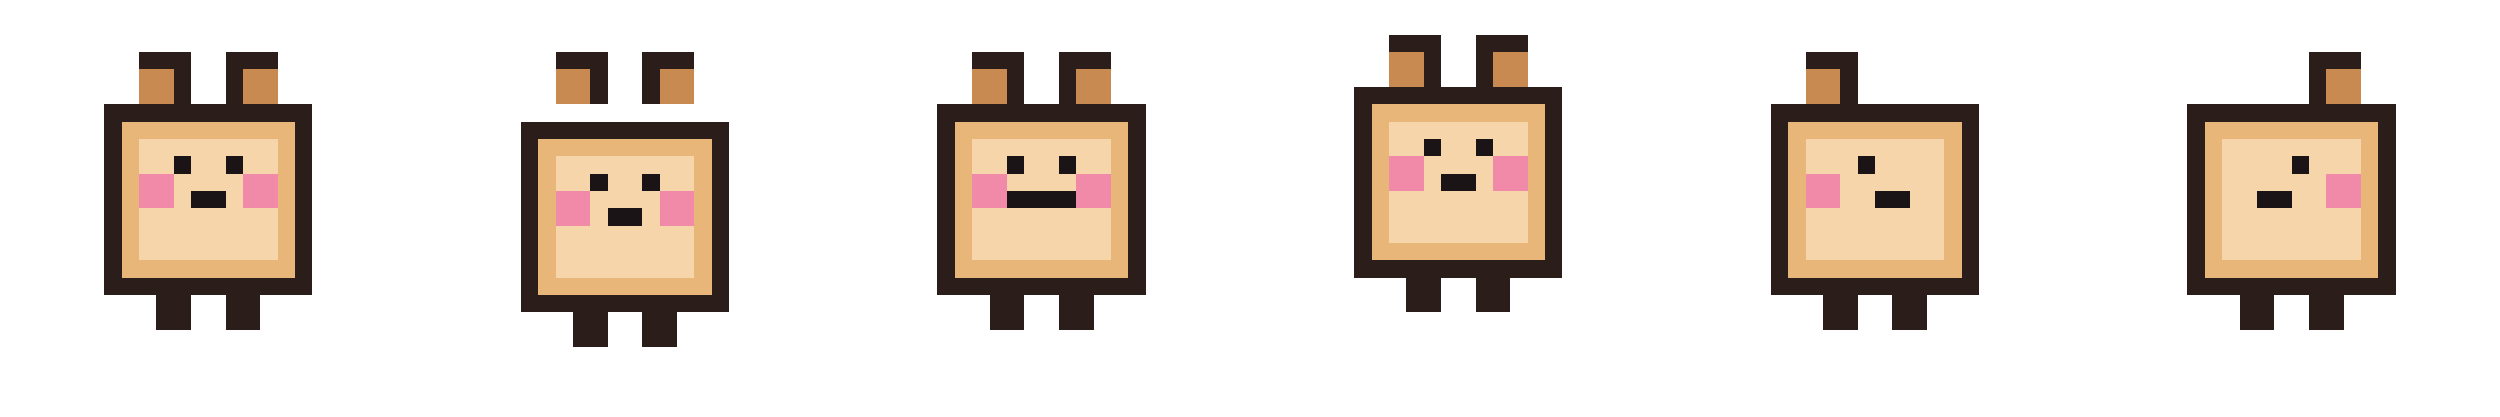
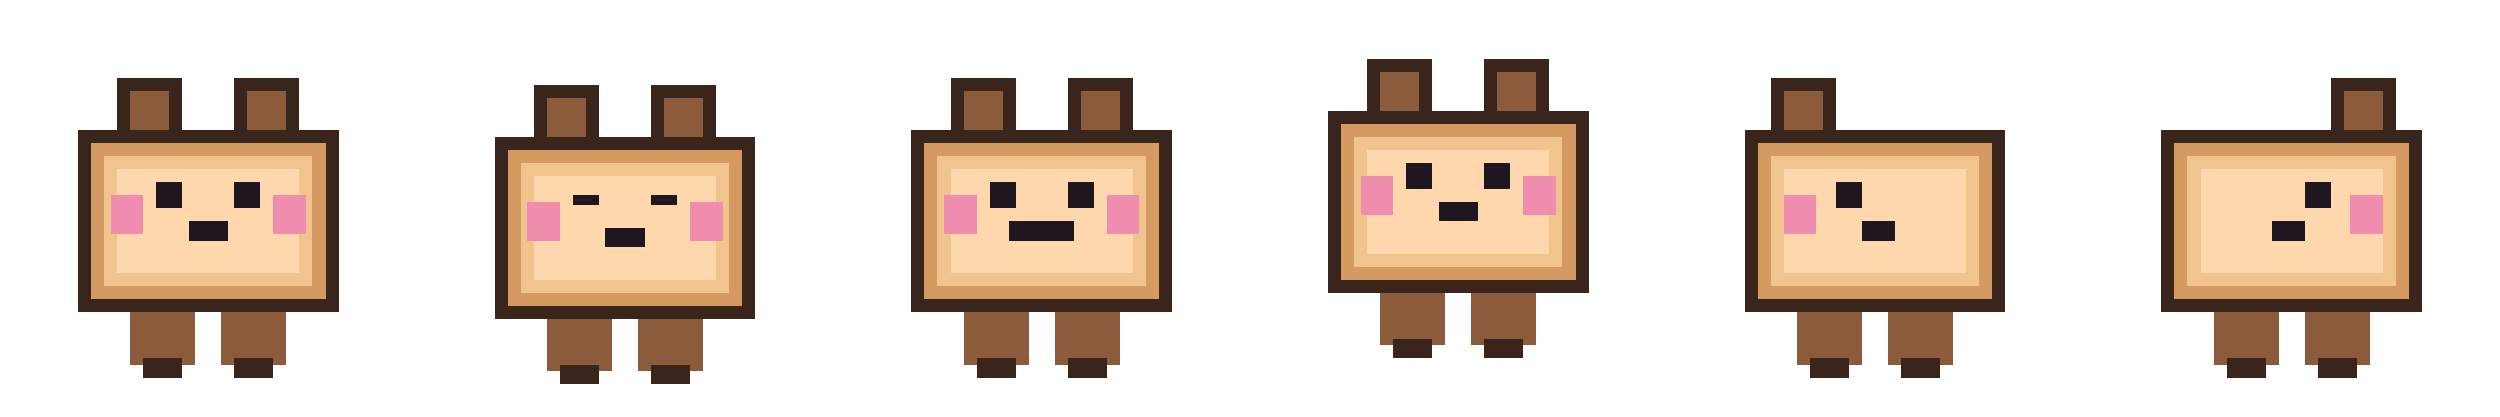
- <svg xmlns="http://www.w3.org/2000/svg" width="144" height="24" viewBox="0 0 144 24" shape-rendering="crispEdges">
+ <svg xmlns="http://www.w3.org/2000/svg" width="768" height="128" viewBox="0 0 768 128" shape-rendering="crispEdges">
  <defs>
    <style>
-       .o{fill:#2b1e1a}.b{fill:#c98a52}.m{fill:#e9b67a}.c{fill:#f6d5ab}.p{fill:#f08aa8}.e{fill:#1b1417}
+       .o{fill:#3a251d}.d{fill:#8b5b3b}.m{fill:#d59a62}.l{fill:#f2c48d}.c{fill:#ffd7ac}.p{fill:#f08cae}.e{fill:#1f1720}
    </style>
  </defs>
-   <g transform="translate(0 0)">
-     <rect x="8" y="3" width="3" height="3" class="o" />
-     <rect x="13" y="3" width="3" height="3" class="o" />
-     <rect x="8" y="4" width="2" height="2" class="b" />
-     <rect x="14" y="4" width="2" height="2" class="b" />
-     <rect x="6" y="6" width="12" height="11" class="o" />
-     <rect x="7" y="7" width="10" height="9" class="m" />
-     <rect x="8" y="8" width="8" height="7" class="c" />
-     <rect x="8" y="10" width="2" height="2" class="p" />
-     <rect x="14" y="10" width="2" height="2" class="p" />
-     <rect x="10" y="9" width="1" height="1" class="e" />
-     <rect x="13" y="9" width="1" height="1" class="e" />
-     <rect x="11" y="11" width="2" height="1" class="e" />
-     <rect x="9" y="17" width="2" height="2" class="o" />
-     <rect x="13" y="17" width="2" height="2" class="o" />
+   <rect width="768" height="128" fill="#0000" />
+   <g id="f1" transform="translate(0 0)">
+     <rect x="36" y="24" width="20" height="20" class="o" />
+     <rect x="72" y="24" width="20" height="20" class="o" />
+     <rect x="40" y="28" width="12" height="12" class="d" />
+     <rect x="76" y="28" width="12" height="12" class="d" />
+     <rect x="24" y="40" width="80" height="56" class="o" />
+     <rect x="28" y="44" width="72" height="48" class="m" />
+     <rect x="32" y="48" width="64" height="40" class="l" />
+     <rect x="36" y="52" width="56" height="32" class="c" />
+     <rect x="34" y="60" width="10" height="12" class="p" />
+     <rect x="84" y="60" width="10" height="12" class="p" />
+     <rect x="48" y="56" width="8" height="8" class="e" />
+     <rect x="72" y="56" width="8" height="8" class="e" />
+     <rect x="58" y="68" width="12" height="6" class="e" />
+     <rect x="40" y="96" width="20" height="16" class="d" />
+     <rect x="68" y="96" width="20" height="16" class="d" />
+     <rect x="44" y="110" width="12" height="6" class="o" />
+     <rect x="72" y="110" width="12" height="6" class="o" />
  </g>
-   <g transform="translate(24 0)">
-     <rect x="8" y="3" width="3" height="3" class="o" />
-     <rect x="13" y="3" width="3" height="3" class="o" />
-     <rect x="8" y="4" width="2" height="2" class="b" />
-     <rect x="14" y="4" width="2" height="2" class="b" />
-     <rect x="6" y="7" width="12" height="11" class="o" />
-     <rect x="7" y="8" width="10" height="9" class="m" />
-     <rect x="8" y="9" width="8" height="7" class="c" />
-     <rect x="8" y="11" width="2" height="2" class="p" />
-     <rect x="14" y="11" width="2" height="2" class="p" />
-     <rect x="10" y="10" width="1" height="1" class="e" />
-     <rect x="13" y="10" width="1" height="1" class="e" />
-     <rect x="11" y="12" width="2" height="1" class="e" />
-     <rect x="9" y="18" width="2" height="2" class="o" />
-     <rect x="13" y="18" width="2" height="2" class="o" />
+   <g id="f2" transform="translate(128 0)">
+     <rect x="36" y="26" width="20" height="20" class="o" />
+     <rect x="72" y="26" width="20" height="20" class="o" />
+     <rect x="40" y="30" width="12" height="12" class="d" />
+     <rect x="76" y="30" width="12" height="12" class="d" />
+     <rect x="24" y="42" width="80" height="56" class="o" />
+     <rect x="28" y="46" width="72" height="48" class="m" />
+     <rect x="32" y="50" width="64" height="40" class="l" />
+     <rect x="36" y="54" width="56" height="32" class="c" />
+     <rect x="34" y="62" width="10" height="12" class="p" />
+     <rect x="84" y="62" width="10" height="12" class="p" />
+     <rect x="48" y="60" width="8" height="3" class="e" />
+     <rect x="72" y="60" width="8" height="3" class="e" />
+     <rect x="58" y="70" width="12" height="6" class="e" />
+     <rect x="40" y="98" width="20" height="16" class="d" />
+     <rect x="68" y="98" width="20" height="16" class="d" />
+     <rect x="44" y="112" width="12" height="6" class="o" />
+     <rect x="72" y="112" width="12" height="6" class="o" />
  </g>
-   <g transform="translate(48 0)">
-     <rect x="8" y="3" width="3" height="3" class="o" />
-     <rect x="13" y="3" width="3" height="3" class="o" />
-     <rect x="8" y="4" width="2" height="2" class="b" />
-     <rect x="14" y="4" width="2" height="2" class="b" />
-     <rect x="6" y="6" width="12" height="11" class="o" />
-     <rect x="7" y="7" width="10" height="9" class="m" />
-     <rect x="8" y="8" width="8" height="7" class="c" />
-     <rect x="8" y="10" width="2" height="2" class="p" />
-     <rect x="14" y="10" width="2" height="2" class="p" />
-     <rect x="10" y="9" width="1" height="1" class="e" />
-     <rect x="13" y="9" width="1" height="1" class="e" />
-     <rect x="10" y="11" width="4" height="1" class="e" />
-     <rect x="9" y="17" width="2" height="2" class="o" />
-     <rect x="13" y="17" width="2" height="2" class="o" />
+   <g id="f3" transform="translate(256 0)">
+     <rect x="36" y="24" width="20" height="20" class="o" />
+     <rect x="72" y="24" width="20" height="20" class="o" />
+     <rect x="40" y="28" width="12" height="12" class="d" />
+     <rect x="76" y="28" width="12" height="12" class="d" />
+     <rect x="24" y="40" width="80" height="56" class="o" />
+     <rect x="28" y="44" width="72" height="48" class="m" />
+     <rect x="32" y="48" width="64" height="40" class="l" />
+     <rect x="36" y="52" width="56" height="32" class="c" />
+     <rect x="34" y="60" width="10" height="12" class="p" />
+     <rect x="84" y="60" width="10" height="12" class="p" />
+     <rect x="48" y="56" width="8" height="8" class="e" />
+     <rect x="72" y="56" width="8" height="8" class="e" />
+     <rect x="54" y="68" width="20" height="6" class="e" />
+     <rect x="40" y="96" width="20" height="16" class="d" />
+     <rect x="68" y="96" width="20" height="16" class="d" />
+     <rect x="44" y="110" width="12" height="6" class="o" />
+     <rect x="72" y="110" width="12" height="6" class="o" />
  </g>
-   <g transform="translate(72 0)">
-     <rect x="8" y="2" width="3" height="3" class="o" />
-     <rect x="13" y="2" width="3" height="3" class="o" />
-     <rect x="8" y="3" width="2" height="2" class="b" />
-     <rect x="14" y="3" width="2" height="2" class="b" />
-     <rect x="6" y="5" width="12" height="11" class="o" />
-     <rect x="7" y="6" width="10" height="9" class="m" />
-     <rect x="8" y="7" width="8" height="7" class="c" />
-     <rect x="8" y="9" width="2" height="2" class="p" />
-     <rect x="14" y="9" width="2" height="2" class="p" />
-     <rect x="10" y="8" width="1" height="1" class="e" />
-     <rect x="13" y="8" width="1" height="1" class="e" />
-     <rect x="11" y="10" width="2" height="1" class="e" />
-     <rect x="9" y="16" width="2" height="2" class="o" />
-     <rect x="13" y="16" width="2" height="2" class="o" />
+   <g id="f4" transform="translate(384 0)">
+     <rect x="36" y="18" width="20" height="20" class="o" />
+     <rect x="72" y="18" width="20" height="20" class="o" />
+     <rect x="40" y="22" width="12" height="12" class="d" />
+     <rect x="76" y="22" width="12" height="12" class="d" />
+     <rect x="24" y="34" width="80" height="56" class="o" />
+     <rect x="28" y="38" width="72" height="48" class="m" />
+     <rect x="32" y="42" width="64" height="40" class="l" />
+     <rect x="36" y="46" width="56" height="32" class="c" />
+     <rect x="34" y="54" width="10" height="12" class="p" />
+     <rect x="84" y="54" width="10" height="12" class="p" />
+     <rect x="48" y="50" width="8" height="8" class="e" />
+     <rect x="72" y="50" width="8" height="8" class="e" />
+     <rect x="58" y="62" width="12" height="6" class="e" />
+     <rect x="40" y="90" width="20" height="16" class="d" />
+     <rect x="68" y="90" width="20" height="16" class="d" />
+     <rect x="44" y="104" width="12" height="6" class="o" />
+     <rect x="72" y="104" width="12" height="6" class="o" />
  </g>
-   <g transform="translate(96 0)">
-     <rect x="8" y="3" width="3" height="3" class="o" />
-     <rect x="8" y="4" width="2" height="2" class="b" />
-     <rect x="6" y="6" width="12" height="11" class="o" />
-     <rect x="7" y="7" width="10" height="9" class="m" />
-     <rect x="8" y="8" width="8" height="7" class="c" />
-     <rect x="8" y="10" width="2" height="2" class="p" />
-     <rect x="11" y="9" width="1" height="1" class="e" />
-     <rect x="12" y="11" width="2" height="1" class="e" />
-     <rect x="9" y="17" width="2" height="2" class="o" />
-     <rect x="13" y="17" width="2" height="2" class="o" />
+   <g id="f5" transform="translate(512 0)">
+     <rect x="32" y="24" width="20" height="20" class="o" />
+     <rect x="36" y="28" width="12" height="12" class="d" />
+     <rect x="24" y="40" width="80" height="56" class="o" />
+     <rect x="28" y="44" width="72" height="48" class="m" />
+     <rect x="32" y="48" width="64" height="40" class="l" />
+     <rect x="36" y="52" width="56" height="32" class="c" />
+     <rect x="36" y="60" width="10" height="12" class="p" />
+     <rect x="52" y="56" width="8" height="8" class="e" />
+     <rect x="60" y="68" width="10" height="6" class="e" />
+     <rect x="40" y="96" width="20" height="16" class="d" />
+     <rect x="68" y="96" width="20" height="16" class="d" />
+     <rect x="44" y="110" width="12" height="6" class="o" />
+     <rect x="72" y="110" width="12" height="6" class="o" />
  </g>
-   <g transform="translate(120 0)">
-     <rect x="13" y="3" width="3" height="3" class="o" />
-     <rect x="14" y="4" width="2" height="2" class="b" />
-     <rect x="6" y="6" width="12" height="11" class="o" />
-     <rect x="7" y="7" width="10" height="9" class="m" />
-     <rect x="8" y="8" width="8" height="7" class="c" />
-     <rect x="14" y="10" width="2" height="2" class="p" />
-     <rect x="12" y="9" width="1" height="1" class="e" />
-     <rect x="10" y="11" width="2" height="1" class="e" />
-     <rect x="9" y="17" width="2" height="2" class="o" />
-     <rect x="13" y="17" width="2" height="2" class="o" />
+   <g id="f6" transform="translate(640 0)">
+     <rect x="76" y="24" width="20" height="20" class="o" />
+     <rect x="80" y="28" width="12" height="12" class="d" />
+     <rect x="24" y="40" width="80" height="56" class="o" />
+     <rect x="28" y="44" width="72" height="48" class="m" />
+     <rect x="32" y="48" width="64" height="40" class="l" />
+     <rect x="36" y="52" width="56" height="32" class="c" />
+     <rect x="82" y="60" width="10" height="12" class="p" />
+     <rect x="68" y="56" width="8" height="8" class="e" />
+     <rect x="58" y="68" width="10" height="6" class="e" />
+     <rect x="40" y="96" width="20" height="16" class="d" />
+     <rect x="68" y="96" width="20" height="16" class="d" />
+     <rect x="44" y="110" width="12" height="6" class="o" />
+     <rect x="72" y="110" width="12" height="6" class="o" />
  </g>
</svg>
